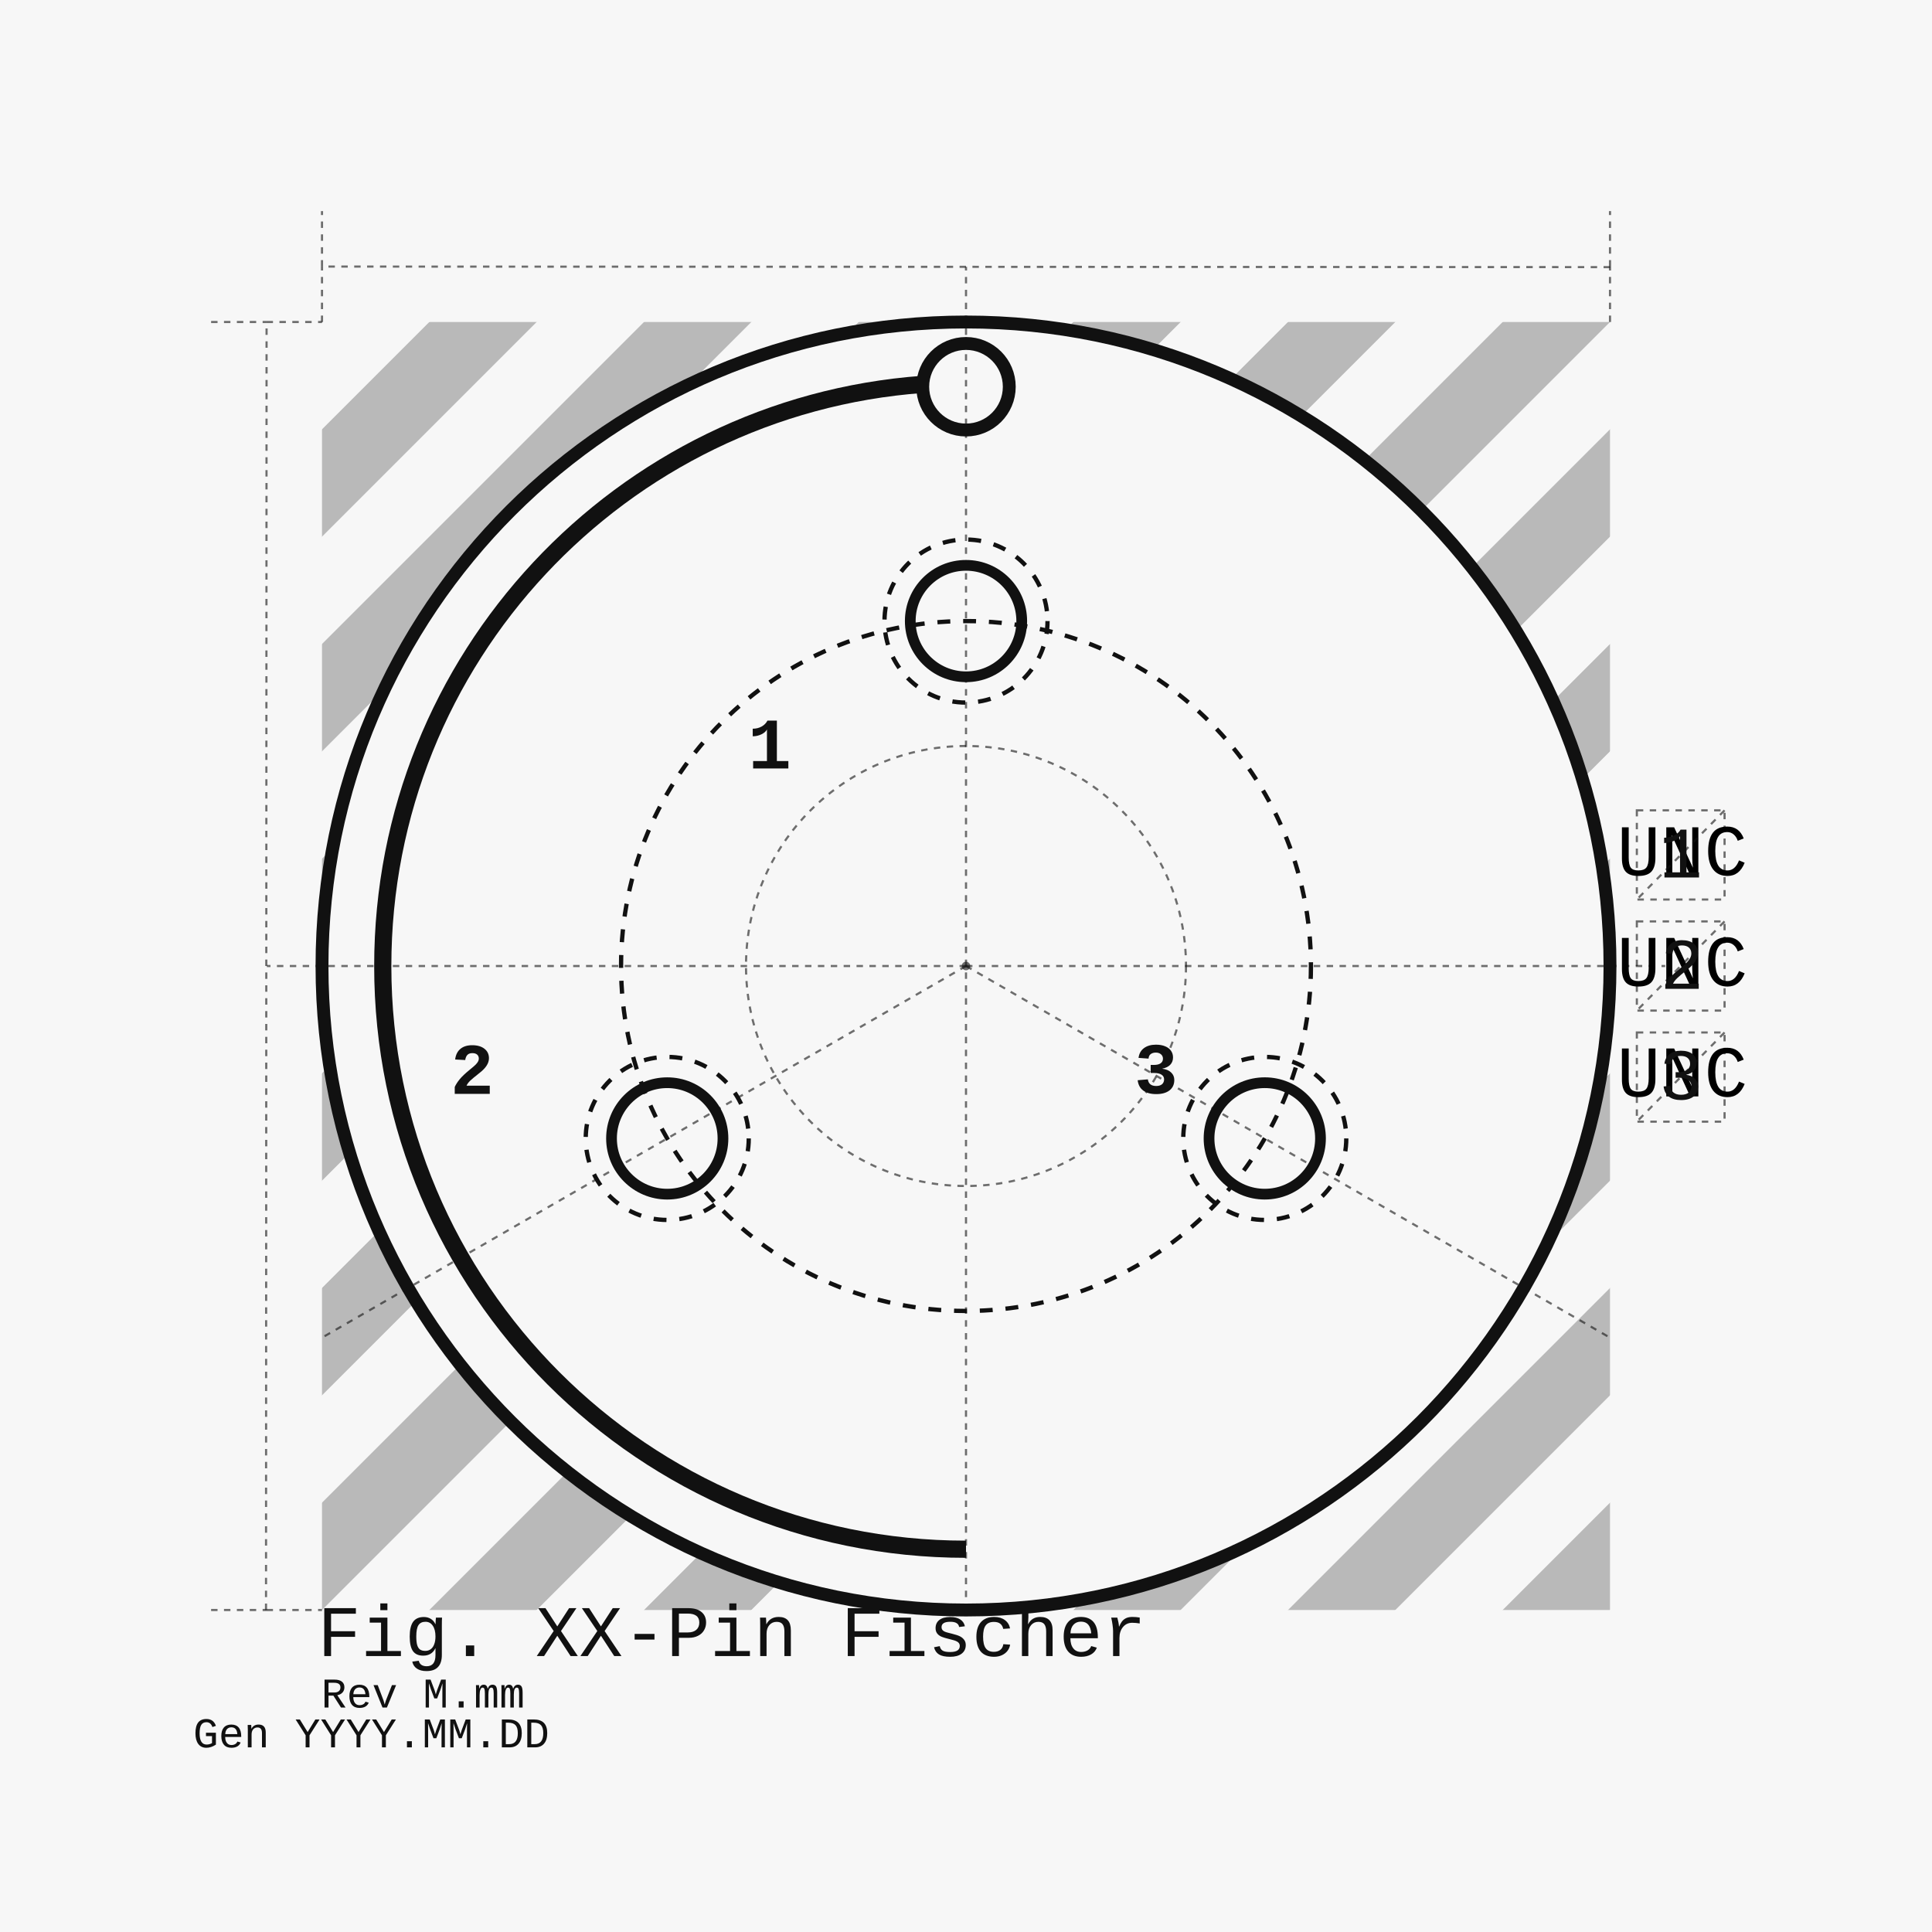
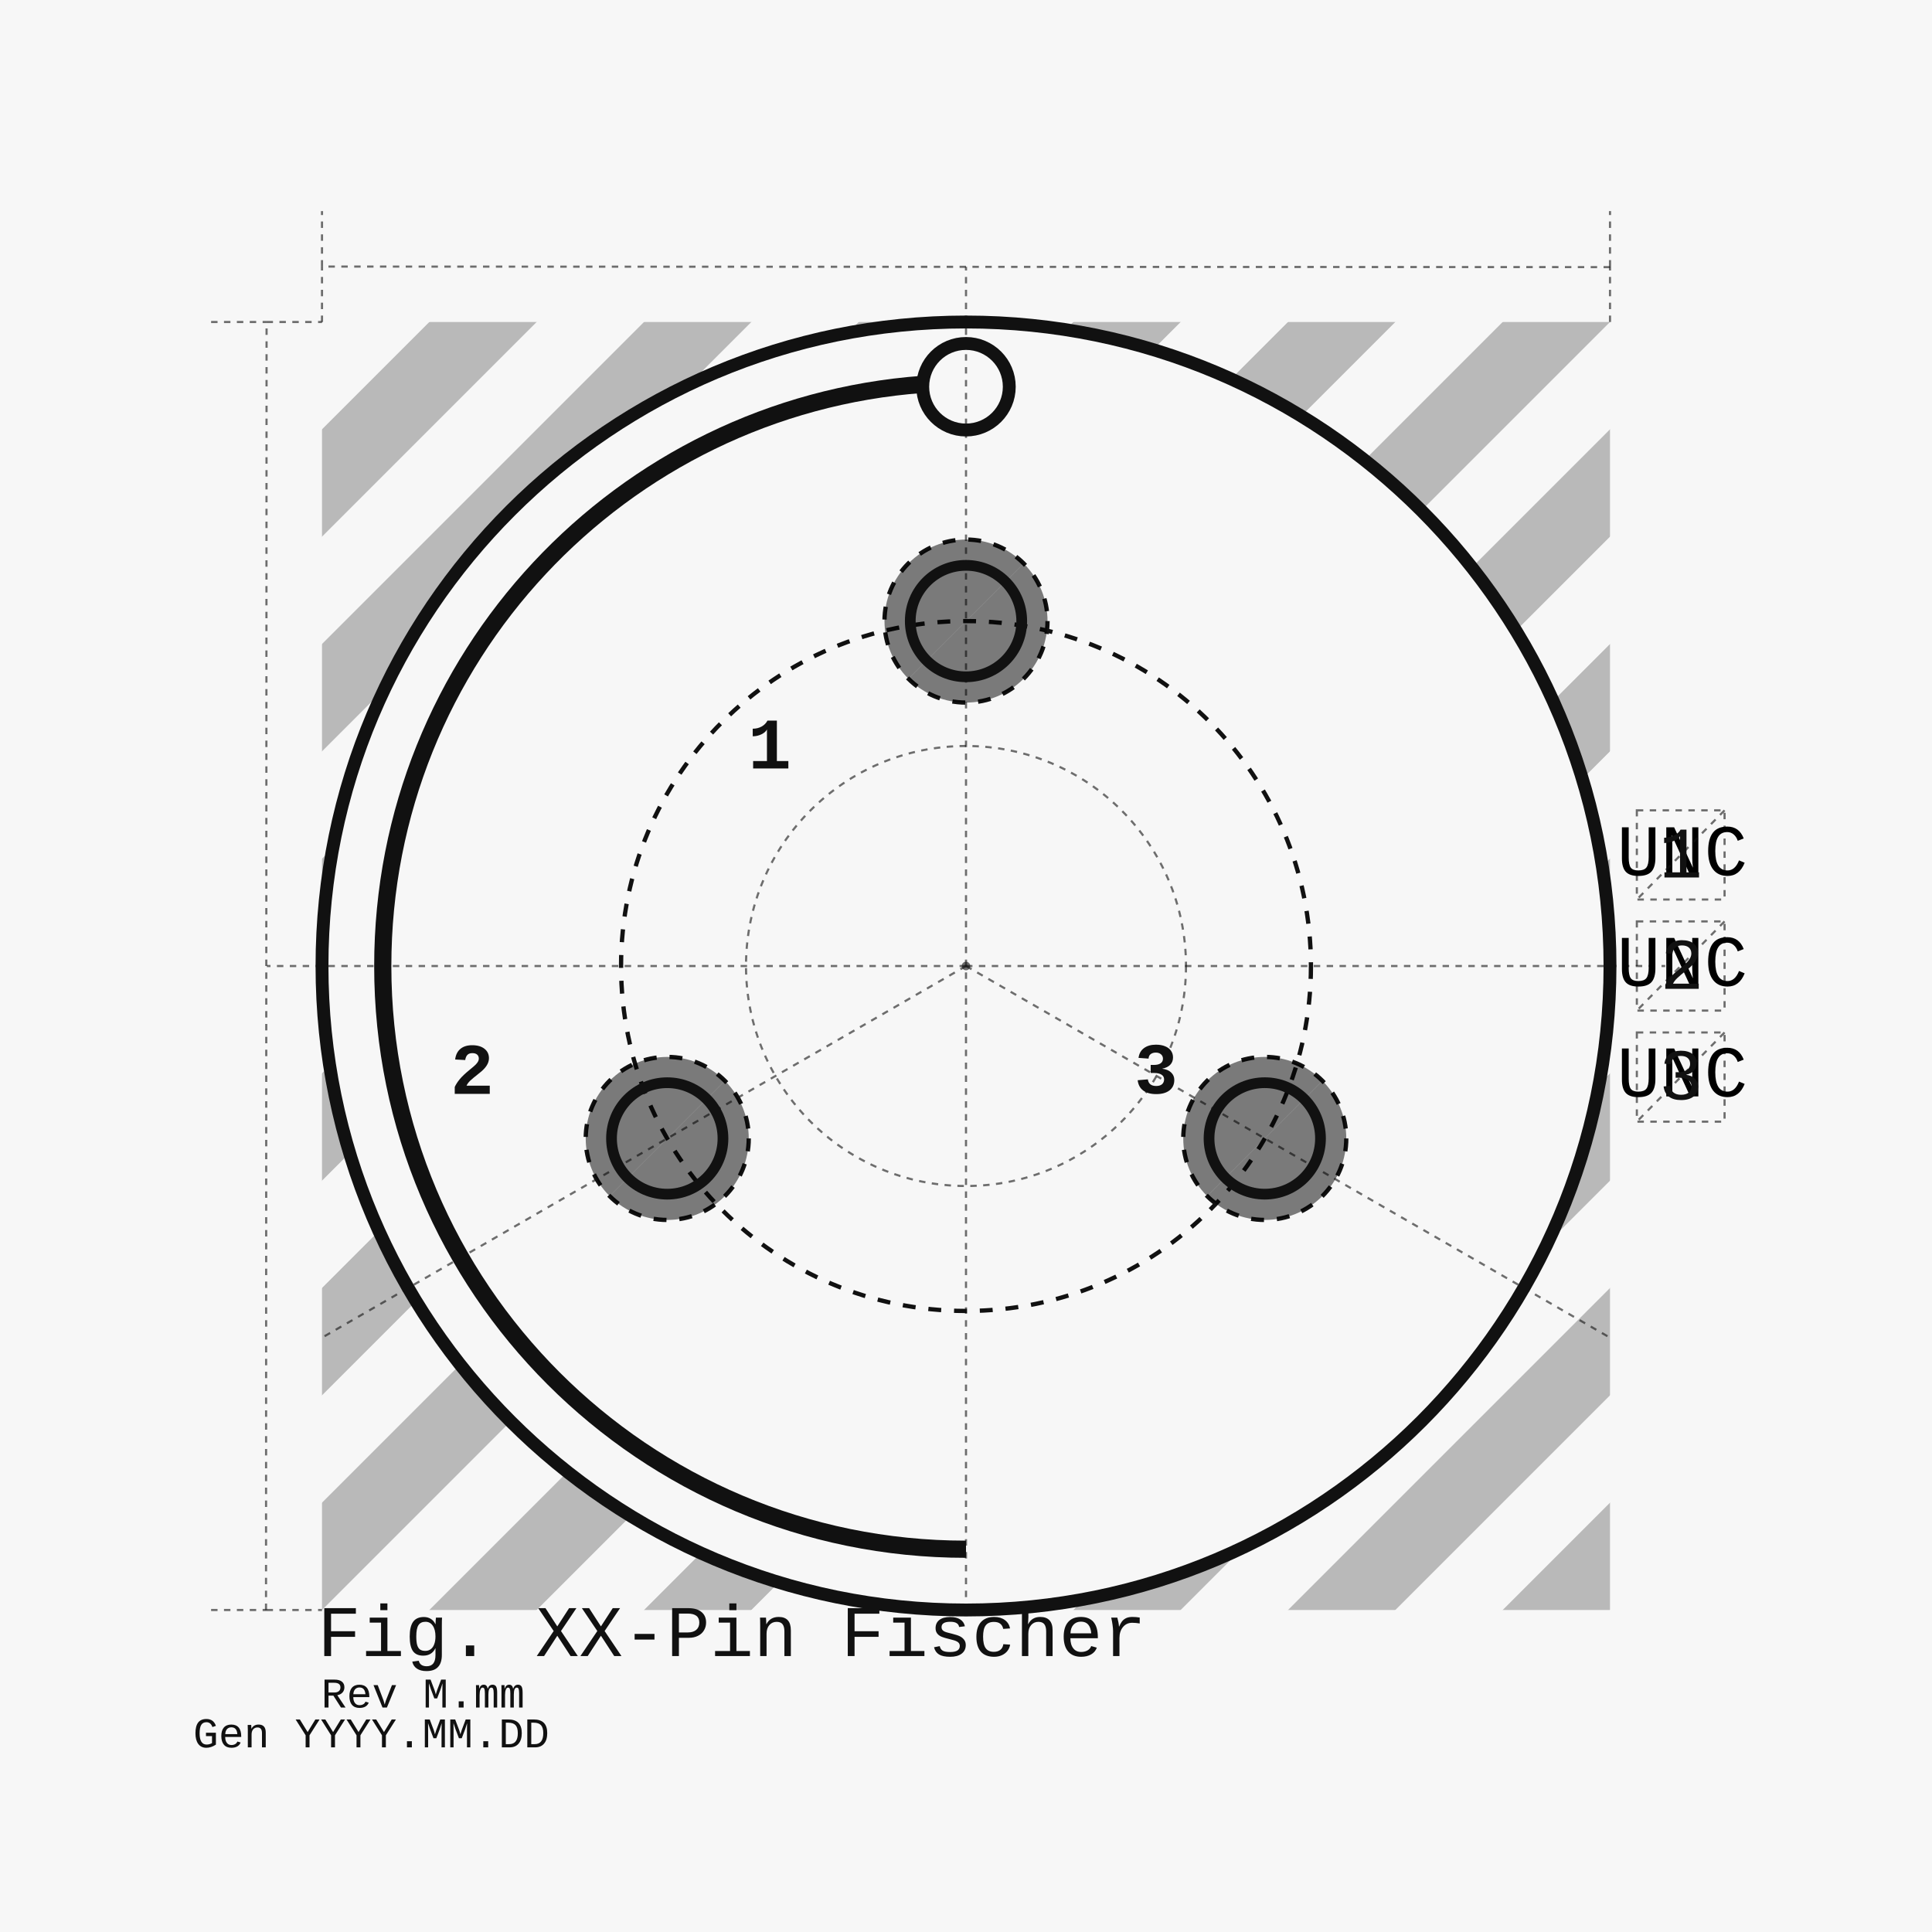
<svg xmlns="http://www.w3.org/2000/svg" xmlns:xlink="http://www.w3.org/1999/xlink" width="450mm" height="450mm" viewBox="0 0 450 450" version="1.1" id="svg5">
  <style id="style16364">
.measure-arrow
{
}
.measure-label
{

}
.measure-line
{
}</style>
  <defs id="defs2">
    <pattern xlink:href="#Strips1_1" id="pattern7657" patternTransform="matrix(17.67767,3.0853353e-7,-3.0853354e-7,17.67767,265.1651,-742.4621)" />
    <pattern patternUnits="userSpaceOnUse" width="2" height="1" patternTransform="translate(0,0) scale(10,10)" id="Strips1_1">
      <rect style="fill:black;stroke:none" x="0" y="-0.5" width="1" height="2" id="rect4273" />
    </pattern>
    <linearGradient id="linearGradient13681">
      <stop style="stop-color:#000000;stop-opacity:1;" offset="0" id="stop13679" />
    </linearGradient>
    <clipPath clipPathUnits="userSpaceOnUse" id="clipPath7685">
      <rect style="opacity:1;fill:#ffffff;fill-opacity:1;stroke:none;stroke-width:2;stroke-linecap:butt;stroke-dasharray:none;stroke-opacity:1" id="rect7687" width="300" height="300" x="2.5722047e-06" y="450" transform="rotate(-45)" />
    </clipPath>
  </defs>
  <g id="background" transform="translate(75,-375)" style="display:inline">
    <rect style="fill:#f7f7f7;fill-opacity:1;stroke:none;stroke-width:4;stroke-linecap:butt;stroke-dasharray:none" id="base_color" width="450" height="450" x="-75" y="377.91" transform="translate(5.4583333e-6,-2.910401)" />
    <rect style="opacity:0.25;fill:url(#pattern7657);fill-opacity:1;stroke:none;stroke-width:3.536;stroke-linecap:butt;stroke-dasharray:none;stroke-opacity:1" id="rect5359" width="530.33" height="530.33" x="265.165" y="53.033" transform="rotate(45)" clip-path="url(#clipPath7685)" />
  </g>
  <g id="figure_base" style="display:inline" transform="translate(75.00001,-377.9104)">
    <circle style="display:inline;fill:#f7f7f7;fill-opacity:1;stroke:#111111;stroke-width:3;stroke-linecap:round" id="fig_ring" cx="150" cy="602.91" r="150" />
    <circle style="fill:#f7f7f7;fill-opacity:1;stroke:#111111;stroke-width:3;stroke-linecap:round;stroke-dasharray:none;stroke-opacity:1" id="fig_dot" cx="150" cy="467.99" r="10.079" />
    <path id="fig_shield" style="display:inline;fill:none;fill-opacity:1;stroke:#111111;stroke-width:4;stroke-linecap:butt;stroke-dasharray:none;stroke-opacity:1" d="m 139.942,467.435 c -70.329,5.148 -125.789,63.833 -125.789,135.476 1.7e-4,75.026 60.821,135.847 135.848,135.847" />
    <path id="fig_pin_out_ring" style="display:inline;fill:none;stroke:#111111;stroke-width:1;stroke-dasharray:3, 3;stroke-dashoffset:0" d="m 230.345,602.914 a 80.345,80.345 0 0 1 -80.345,80.345 80.345,80.345 0 0 1 -80.345,-80.345 80.345,80.345 0 0 1 80.345,-80.345 80.345,80.345 0 0 1 80.345,80.345 z" />
    <circle style="display:inline;fill:none;fill-opacity:1;stroke:#111111;stroke-width:1;stroke-linecap:butt;stroke-dasharray:3, 3;stroke-dashoffset:0;stroke-opacity:1" id="pin_3_out_c" cx="219.589" cy="643.073" r="18.986" />
    <circle style="display:inline;fill:none;fill-opacity:1;stroke:#111111;stroke-width:1;stroke-linecap:butt;stroke-dasharray:3, 3;stroke-dashoffset:0;stroke-opacity:1" id="pin_2_out_c" cx="80.413" cy="643.075" r="18.986" />
    <circle style="display:inline;fill:none;fill-opacity:1;stroke:#111111;stroke-width:1;stroke-linecap:butt;stroke-dasharray:3, 3;stroke-dashoffset:0;stroke-opacity:1" id="pin_1_out_c" cx="150.002" cy="522.569" r="18.986" />
  </g>
  <g id="draft_lines" style="display:inline">
    <path style="display:inline;fill:none;stroke:#111111;stroke-width:0.5;stroke-linecap:butt;stroke-linejoin:miter;stroke-dasharray:1.5, 1.5;stroke-dashoffset:0;stroke-opacity:0.6" d="M 225.002,225.004 H 387.854" id="deg_0" />
    <path style="display:inline;fill:none;stroke:#111111;stroke-width:0.5;stroke-linecap:butt;stroke-linejoin:miter;stroke-dasharray:1.5, 1.5;stroke-dashoffset:0;stroke-opacity:0.6" d="M 225.002,225.004 V 62.152" id="deg_90" />
    <path style="display:inline;fill:none;stroke:#111111;stroke-width:0.5;stroke-linecap:butt;stroke-linejoin:miter;stroke-dasharray:1.5, 1.5;stroke-dashoffset:0;stroke-opacity:0.6" d="M 225.002,225.004 H 62.151" id="deg_180" />
    <path style="display:inline;fill:none;stroke:#111111;stroke-width:0.5;stroke-linecap:butt;stroke-linejoin:miter;stroke-dasharray:1.5, 1.5;stroke-dashoffset:0;stroke-opacity:0.6" d="M 225.002,225.004 75.002,311.57" id="deg_195" />
    <path style="display:inline;fill:none;stroke:#111111;stroke-width:0.5;stroke-linecap:butt;stroke-linejoin:miter;stroke-dasharray:1.5, 1.5;stroke-dashoffset:0;stroke-opacity:0.6" d="M 225,375 V 225" id="deg_270" />
    <path style="display:inline;fill:none;stroke:#111111;stroke-width:0.5;stroke-linecap:butt;stroke-linejoin:miter;stroke-dasharray:1.5, 1.5;stroke-dashoffset:0;stroke-opacity:0.6" d="m 225.002,225.004 150,86.567" id="deg_315" />
    <circle style="display:inline;fill:#111111;fill-opacity:0.6;stroke:none;stroke-width:5;stroke-linecap:butt;stroke-dasharray:none;stroke-opacity:1" id="center_point" cx="225" cy="225" r="1" />
    <circle style="display:inline;fill:none;fill-opacity:1;stroke:#111111;stroke-width:0.5;stroke-linecap:butt;stroke-dasharray:1.5, 1.5;stroke-dashoffset:0;stroke-opacity:0.6" id="outer_text" cx="225" cy="225" r="51.242" />
    <g id="horizontal" style="stroke:#111111;stroke-width:0.5;stroke-dasharray:1.5, 1.5;stroke-dashoffset:0;stroke-opacity:0.6" transform="translate(3.6438572e-6,600.0001)">
      <path style="display:inline;fill:none;stroke:#111111;stroke-width:0.5;stroke-linecap:butt;stroke-linejoin:miter;stroke-dasharray:1.5, 1.5;stroke-dashoffset:0;stroke-opacity:0.6" d="M 375,-537.782 75,-537.915" id="sparh" />
      <g id="l_upright" style="stroke:#111111;stroke-width:0.5;stroke-dasharray:1.5, 1.5;stroke-dashoffset:0;stroke-opacity:0.6">
        <path style="fill:none;stroke:#111111;stroke-width:0.5;stroke-linecap:butt;stroke-linejoin:miter;stroke-dasharray:1.5, 1.5;stroke-dashoffset:0;stroke-opacity:0.6" d="m 75,-525 v -12.915" id="lbottom" />
        <path style="fill:none;stroke:#111111;stroke-width:0.5;stroke-linecap:butt;stroke-linejoin:miter;stroke-dasharray:1.5, 1.5;stroke-dashoffset:0;stroke-opacity:0.6" d="m 75,-537.915 v -12.915" id="ltop" />
      </g>
      <g id="r_upright" style="stroke:#111111;stroke-width:0.5;stroke-dasharray:1.5, 1.5;stroke-dashoffset:0;stroke-opacity:0.6" transform="translate(300.0001)">
        <path style="fill:none;stroke:#111111;stroke-width:0.5;stroke-linecap:butt;stroke-linejoin:miter;stroke-dasharray:1.5, 1.5;stroke-dashoffset:0;stroke-opacity:0.6" d="m 75,-525 v -12.915" id="rbottom" />
        <path style="fill:none;stroke:#111111;stroke-width:0.5;stroke-linecap:butt;stroke-linejoin:miter;stroke-dasharray:1.5, 1.5;stroke-dashoffset:0;stroke-opacity:0.6" d="m 75,-537.915 v -12.915" id="rtop" />
      </g>
    </g>
    <g id="vertical" style="stroke:#111111;stroke-width:0.5;stroke-dasharray:1.5, 1.5;stroke-dashoffset:0;stroke-opacity:0.6" transform="translate(-325.8292,600.0001)">
      <path style="display:inline;fill:none;stroke:#111111;stroke-width:0.5;stroke-linecap:butt;stroke-linejoin:miter;stroke-dasharray:1.5, 1.5;stroke-dashoffset:0;stroke-opacity:0.6" d="m 387.788,-225 0.133,-300" id="vspar" />
      <g id="t_upright" style="stroke:#111111;stroke-width:0.5;stroke-dasharray:1.5, 1.5;stroke-dashoffset:0;stroke-opacity:0.6" transform="rotate(90,225,-375)">
        <path style="fill:none;stroke:#111111;stroke-width:0.5;stroke-linecap:butt;stroke-linejoin:miter;stroke-dasharray:1.5, 1.5;stroke-dashoffset:0;stroke-opacity:0.6" d="m 75,-525 v -12.915" id="left" />
        <path style="fill:none;stroke:#111111;stroke-width:0.5;stroke-linecap:butt;stroke-linejoin:miter;stroke-dasharray:1.5, 1.5;stroke-dashoffset:0;stroke-opacity:0.6" d="m 75,-537.915 v -12.915" id="right" />
      </g>
      <g id="b_upright" style="stroke:#111111;stroke-width:0.5;stroke-dasharray:1.5, 1.5;stroke-dashoffset:0;stroke-opacity:0.6" transform="rotate(90,75,-225)">
        <path style="fill:none;stroke:#111111;stroke-width:0.5;stroke-linecap:butt;stroke-linejoin:miter;stroke-dasharray:1.5, 1.5;stroke-dashoffset:0;stroke-opacity:0.6" d="m 75,-525 v -12.915" id="path48" />
        <path style="fill:none;stroke:#111111;stroke-width:0.5;stroke-linecap:butt;stroke-linejoin:miter;stroke-dasharray:1.5, 1.5;stroke-dashoffset:0;stroke-opacity:0.6" d="m 75,-537.915 v -12.915" id="path50" />
      </g>
    </g>
  </g>
+   <g id="pin_color" style="fill:#000000;fill-opacity:0.505" transform="matrix(1.25,0,0,1.25,-330.688,-113.6512)">
+     <g id="pin_1_color" style="display:inline;fill:#000000;fill-opacity:0.505" transform="matrix(1.5,0,0,1.5,11.18905,-739.3134)">
+       <path id="pin_1_color_top" style="display:inline;fill:#000000;fill-opacity:0.505;stroke:none;stroke-width:1;stroke-linecap:butt;stroke-dasharray:3, 3;stroke-dashoffset:0;stroke-opacity:1" d="m 296.069,623.481 a 10.126,10.126 0 0 0 -14.32,10e-6 10.126,10.126 0 0 0 3.6e-4,14.32 z" />
+       <path id="pin_1_color_bot" style="display:inline;fill:#000000;fill-opacity:0.505;stroke:none;stroke-width:1;stroke-linecap:butt;stroke-dasharray:3, 3;stroke-dashoffset:0;stroke-opacity:1" d="m 296.069,623.481 a 10.126,10.126 0 0 1 0,14.32 10.126,10.126 0 0 1 -14.32,-3.6e-4 z" />
+     </g>
+     <g id="pin_2_color" style="display:inline;fill:#000000;fill-opacity:0.505" transform="matrix(1.5,0,0,1.5,-43.75859,-643.1291)">
+       <path id="pin_2_color_top" style="display:inline;fill:#000000;fill-opacity:0.505;stroke:none;stroke-width:1;stroke-linecap:butt;stroke-dasharray:3, 3;stroke-dashoffset:0;stroke-opacity:1" d="m 295.586,623.628 a 10.126,10.126 0 0 0 -14.32,10e-6 10.126,10.126 0 0 0 3.6e-4,14.32 z" />
+       <path id="pin_2_color_bot" style="display:inline;fill:#000000;fill-opacity:0.505;stroke:none;stroke-width:1;stroke-linecap:butt;stroke-dasharray:3, 3;stroke-dashoffset:0;stroke-opacity:1" d="m 295.586,623.628 a 10.126,10.126 0 0 1 0,14.32 10.126,10.126 0 0 1 -14.32,-3.6e-4 z" />
+     </g>
+     <g id="pin_3_color" style="display:inline;fill:#000000;fill-opacity:0.505" transform="matrix(1.5,0,0,1.5,67.58202,-643.1307)">
+       <path id="pin_3_color_top" style="display:inline;fill:#000000;fill-opacity:0.505;stroke:none;stroke-width:1;stroke-linecap:butt;stroke-dasharray:3, 3;stroke-dashoffset:0;stroke-opacity:1" d="m 295.586,623.628 a 10.126,10.126 0 0 0 -14.32,10e-6 10.126,10.126 0 0 0 3.6e-4,14.32 z" />
+       <path id="pin_3_color_bot" style="display:inline;fill:#000000;fill-opacity:0.505;stroke:none;stroke-width:1;stroke-linecap:butt;stroke-dasharray:3, 3;stroke-dashoffset:0;stroke-opacity:1" d="m 295.586,623.628 a 10.126,10.126 0 0 1 0,14.32 10.126,10.126 0 0 1 -14.32,-3.6e-4 z" />
+     </g>
+   </g>
  <g id="pin_symbol" transform="translate(75.00001,-377.9104)" style="display:inline">
    <g id="g12885" transform="translate(4.6139941e-4,-113.3171)">
      <circle style="fill:none;fill-opacity:1;stroke:#111111;stroke-width:2.5;stroke-linecap:butt;stroke-dasharray:none;stroke-dashoffset:0;stroke-opacity:1" id="pin_1_symbol" cx="150" cy="635.886" r="12.98" />
      <text xml:space="preserve" style="font-style:normal;font-variant:normal;font-weight:bold;font-stretch:normal;font-size:16.933px;line-height:1.25;font-family:'Courier New';-inkscape-font-specification:'Courier New Bold';text-align:center;text-anchor:middle;fill:#111111;fill-opacity:1;stroke-width:0.265" x="149.991" y="670.222" id="pin_1_text">
        <tspan id="tspan28165" style="font-style:normal;font-variant:normal;font-weight:bold;font-stretch:normal;font-family:'Courier New';-inkscape-font-specification:'Courier New Bold';text-align:center;text-anchor:middle;fill:#111111;fill-opacity:1;stroke-width:0.265" x="149.991" y="670.222">1</tspan>
        <tspan style="font-style:normal;font-variant:normal;font-weight:bold;font-stretch:normal;font-family:'Courier New';-inkscape-font-specification:'Courier New Bold';text-align:center;text-anchor:middle;fill:#111111;fill-opacity:1;stroke-width:0.265" x="149.991" y="691.388" id="tspan28167" />
      </text>
    </g>
    <g id="g12883" transform="translate(-98.13963,56.64939)">
      <circle style="display:inline;fill:none;fill-opacity:1;stroke:#111111;stroke-width:2.5;stroke-linecap:butt;stroke-dasharray:none;stroke-dashoffset:0;stroke-opacity:1" id="pin_2_symbol" cx="178.553" cy="586.426" r="12.98" />
      <text xml:space="preserve" style="font-style:normal;font-variant:normal;font-weight:bold;font-stretch:normal;font-size:16.933px;line-height:1.25;font-family:'Courier New';-inkscape-font-specification:'Courier New Bold';text-align:end;text-anchor:end;fill:#111111;fill-opacity:1;stroke-width:0.265" x="209.331" y="576.037" id="pin_2_text">
        <tspan id="tspan28171" style="font-style:normal;font-variant:normal;font-weight:bold;font-stretch:normal;font-family:'Courier New';-inkscape-font-specification:'Courier New Bold';text-align:end;text-anchor:end;fill:#111111;fill-opacity:1;stroke-width:0.265" x="209.331" y="576.037">2</tspan>
      </text>
    </g>
    <g id="g12881" transform="translate(98.14153,56.64765)">
      <circle style="fill:none;fill-opacity:1;stroke:#111111;stroke-width:2.5;stroke-linecap:butt;stroke-dasharray:none;stroke-dashoffset:0;stroke-opacity:1" id="pin_3_symbol" cx="121.447" cy="586.425" r="12.98" />
      <text xml:space="preserve" style="font-style:normal;font-variant:normal;font-weight:bold;font-stretch:normal;font-size:16.933px;line-height:1.25;font-family:'Courier New';-inkscape-font-specification:'Courier New Bold';fill:#111111;fill-opacity:1;stroke-width:0.265" x="91.08" y="575.915" id="pin_3_text">
        <tspan id="tspan28175" style="font-style:normal;font-variant:normal;font-weight:bold;font-stretch:normal;font-family:'Courier New';-inkscape-font-specification:'Courier New Bold';fill:#111111;fill-opacity:1;stroke-width:0.265" x="91.08" y="575.915">3</tspan>
      </text>
    </g>
  </g>
  <g id="figure_info" style="display:inline">
    <text xml:space="preserve" style="font-style:normal;font-variant:normal;font-weight:normal;font-stretch:normal;font-size:9.878px;line-height:1.25;font-family:'Courier New';-inkscape-font-specification:'Courier New';display:inline;fill:#111111;fill-opacity:1;stroke-width:0.265" x="157.605" y="406.996" id="gen_timestamp">
      <tspan id="gen_timestamp_tspan" style="font-style:normal;font-variant:normal;font-weight:normal;font-stretch:normal;font-size:9.878px;font-family:'Courier New';-inkscape-font-specification:'Courier New';text-align:end;text-anchor:end;fill:#111111;fill-opacity:1;stroke-width:0.265" x="157.605" y="406.996">Gen YYYY.MM.DD</tspan>
    </text>
    <text xml:space="preserve" style="font-style:normal;font-variant:normal;font-weight:normal;font-stretch:normal;font-size:9.878px;line-height:1.25;font-family:'Courier New';-inkscape-font-specification:'Courier New';text-align:start;text-anchor:start;display:inline;fill:#111111;fill-opacity:1;stroke-width:0.265" x="74.811" y="397.715" id="rev_num">
      <tspan id="rev_num_tspan" style="font-style:normal;font-variant:normal;font-weight:normal;font-stretch:normal;font-size:9.878px;font-family:'Courier New';-inkscape-font-specification:'Courier New';text-align:start;text-anchor:start;fill:#111111;fill-opacity:1;stroke-width:0.265" x="74.811" y="397.715">Rev M.mm</tspan>
    </text>
    <text xml:space="preserve" style="font-size:16.933px;line-height:1.25;font-family:Cambria;-inkscape-font-specification:Cambria;text-align:end;text-anchor:end;display:inline;fill:#111111;fill-opacity:1;stroke-width:0.265" x="-116.884" y="385.724" id="fig_name">
      <tspan id="fig_name_tspan" style="font-style:normal;font-variant:normal;font-weight:normal;font-stretch:normal;font-family:'Courier New';-inkscape-font-specification:'Courier New';text-align:start;text-anchor:start;fill:#111111;fill-opacity:1;stroke-width:0.265" x="73.921" y="385.724">Fig. XX-Pin Fischer</tspan>
    </text>
  </g>
  <g id="pin_labels" transform="translate(-17.03488,103.4791)" style="display:inline">
    <g id="pin_1" transform="translate(487.7502,-377.9104)">
      <rect style="fill:#98ebff;fill-opacity:0;stroke:#111111;stroke-width:0.5;stroke-dasharray:1.5, 1.5;stroke-dashoffset:0;stroke-opacity:0.6" id="rect18486" width="20.433" height="20.773" x="-89.463" y="463.175" />
      <text xml:space="preserve" style="font-size:16.933px;line-height:1.25;font-family:Cambria;-inkscape-font-specification:Cambria;text-align:end;text-anchor:end;stroke-width:0.265" x="-32.808" y="478.286" id="text18502">
        <tspan id="pin_1_label_text" style="font-style:normal;font-variant:normal;font-weight:normal;font-stretch:normal;font-family:'Courier New';-inkscape-font-specification:'Courier New';text-align:end;text-anchor:end;stroke-width:0.265" x="-32.808" y="478.286">UNC</tspan>
      </text>
      <text xml:space="preserve" style="font-size:16.933px;line-height:1.25;font-family:Cambria;-inkscape-font-specification:Cambria;fill:#111111;fill-opacity:1;stroke-width:0.265" x="-84.324" y="478.82" id="text18546">
        <tspan id="tspan18544" style="font-style:normal;font-variant:normal;font-weight:normal;font-stretch:normal;font-family:'Courier New';-inkscape-font-specification:'Courier New';fill:#111111;fill-opacity:1;stroke-width:0.265" x="-84.324" y="478.82">1</tspan>
      </text>
      <path style="display:inline;fill:none;stroke:#111111;stroke-width:0.5;stroke-linecap:butt;stroke-linejoin:miter;stroke-dasharray:1.5, 1.5;stroke-dashoffset:0;stroke-opacity:0.6" d="m -69.031,463.175 -20.433,20.773" id="path18604" />
    </g>
    <g id="pin_2" transform="translate(487.7502,-377.9104)">
      <rect style="display:inline;fill:#98ebff;fill-opacity:0;stroke:#111111;stroke-width:0.5;stroke-dasharray:1.5, 1.5;stroke-dashoffset:0;stroke-opacity:0.6" id="rect18490" width="20.433" height="20.773" x="-89.463" y="489.045" />
      <text xml:space="preserve" style="font-size:16.933px;line-height:1.25;font-family:Cambria;-inkscape-font-specification:Cambria;text-align:end;text-anchor:end;display:inline;stroke-width:0.265" x="-32.808" y="504.045" id="text18506">
        <tspan id="pin_2_label_text" style="font-style:normal;font-variant:normal;font-weight:normal;font-stretch:normal;font-family:'Courier New';-inkscape-font-specification:'Courier New';text-align:end;text-anchor:end;stroke-width:0.265" x="-32.808" y="504.045">UNC</tspan>
      </text>
      <text xml:space="preserve" style="font-style:normal;font-variant:normal;font-weight:normal;font-stretch:normal;font-size:16.933px;line-height:1.25;font-family:'Courier New';-inkscape-font-specification:'Courier New';fill:#111111;fill-opacity:1;stroke-width:0.265" x="-84.018" y="504.744" id="text18550">
        <tspan id="tspan18548" style="font-style:normal;font-variant:normal;font-weight:normal;font-stretch:normal;font-family:'Courier New';-inkscape-font-specification:'Courier New';fill:#111111;fill-opacity:1;stroke-width:0.265" x="-84.018" y="504.744">2</tspan>
      </text>
      <path style="fill:none;stroke:#111111;stroke-width:0.5;stroke-linecap:butt;stroke-linejoin:miter;stroke-dasharray:1.5, 1.5;stroke-dashoffset:0;stroke-opacity:0.6" d="m -69.031,489.044 -20.433,20.773" id="path18606" />
    </g>
    <g id="pin_3" transform="translate(487.7502,-377.9104)">
      <rect style="fill:#98ebff;fill-opacity:0;stroke:#111111;stroke-width:0.5;stroke-dasharray:1.5, 1.5;stroke-dashoffset:0;stroke-opacity:0.6" id="rect18496" width="20.433" height="20.773" x="-89.463" y="514.914" />
      <text xml:space="preserve" style="font-size:16.933px;line-height:1.25;font-family:Cambria;-inkscape-font-specification:Cambria;text-align:end;text-anchor:end;display:inline;stroke-width:0.265" x="-32.808" y="529.804" id="text18510">
        <tspan id="pin_3_label_text" style="font-style:normal;font-variant:normal;font-weight:normal;font-stretch:normal;font-family:'Courier New';-inkscape-font-specification:'Courier New';text-align:end;text-anchor:end;stroke-width:0.265" x="-32.808" y="529.804">UNC</tspan>
      </text>
      <text xml:space="preserve" style="font-style:normal;font-variant:normal;font-weight:normal;font-stretch:normal;font-size:16.933px;line-height:1.25;font-family:'Courier New';-inkscape-font-specification:'Courier New';fill:#111111;fill-opacity:1;stroke-width:0.265" x="-84.291" y="530.489" id="text18554">
        <tspan id="tspan18552" style="font-style:normal;font-variant:normal;font-weight:normal;font-stretch:normal;font-family:'Courier New';-inkscape-font-specification:'Courier New';fill:#111111;fill-opacity:1;stroke-width:0.265" x="-84.291" y="530.489">3</tspan>
      </text>
      <path style="fill:none;stroke:#111111;stroke-width:0.5;stroke-linecap:butt;stroke-linejoin:miter;stroke-dasharray:1.5, 1.5;stroke-dashoffset:0;stroke-opacity:0.6" d="m -69.031,514.914 -20.433,20.773" id="path18608" />
    </g>
  </g>
</svg>
